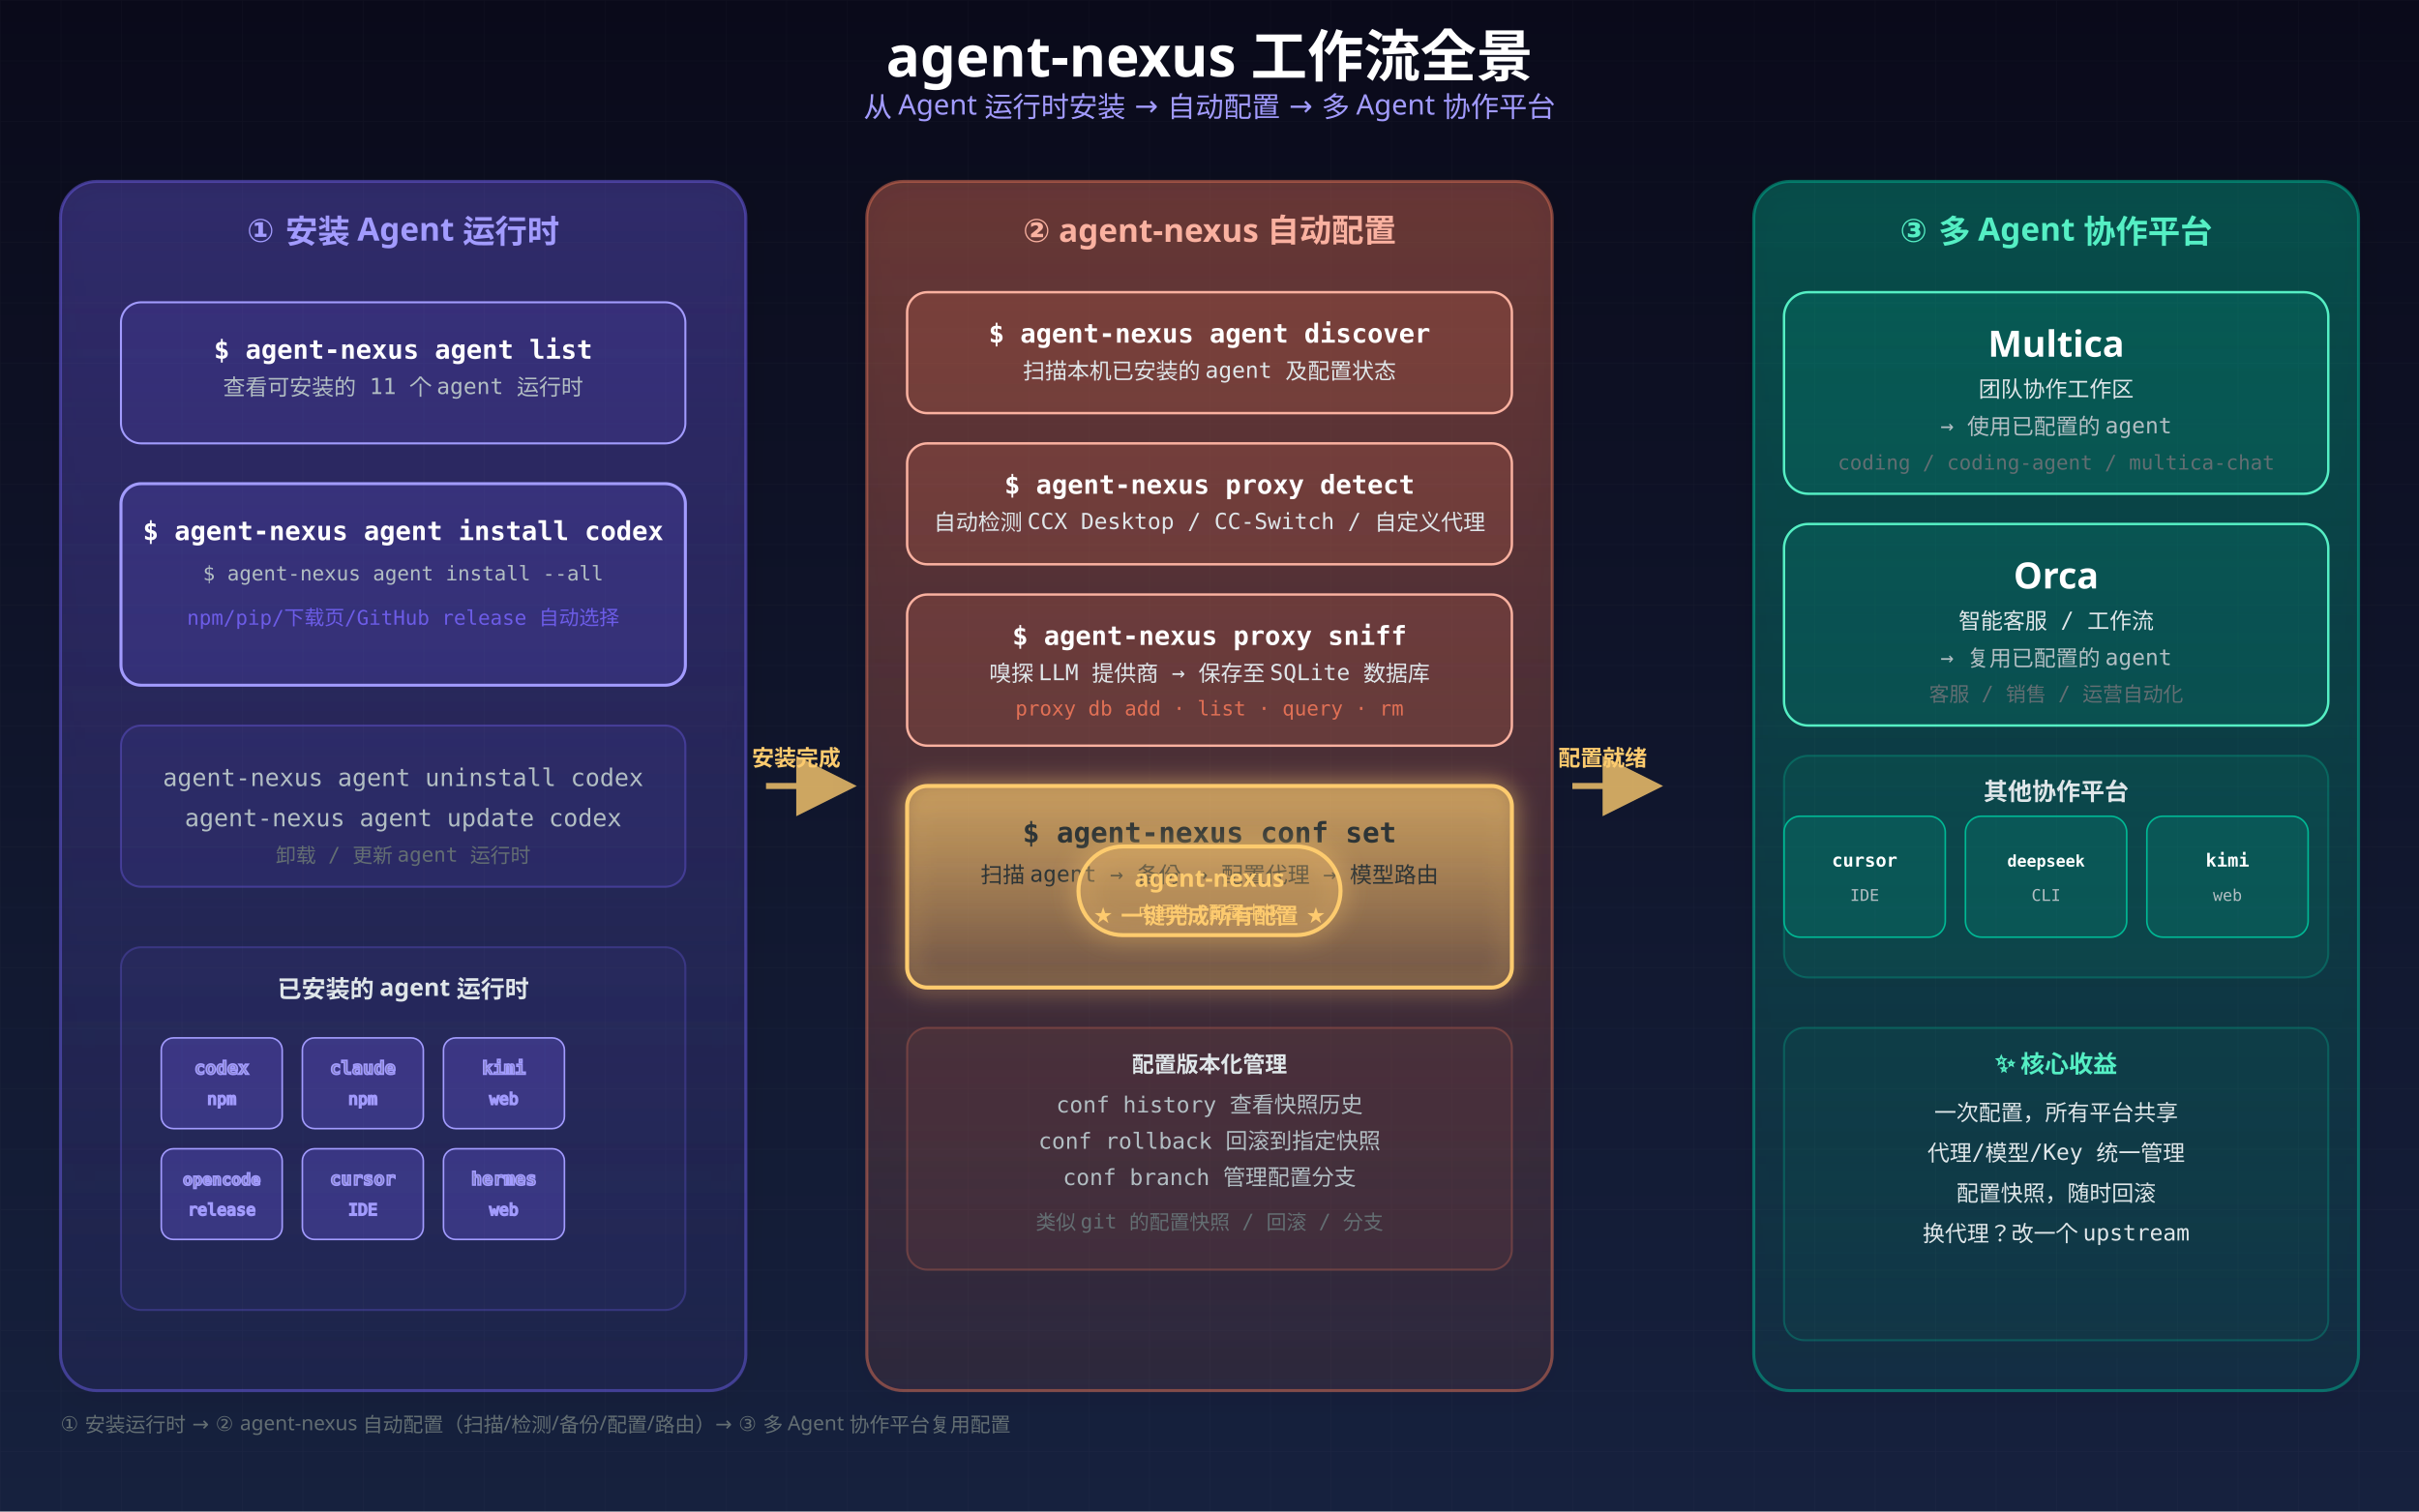
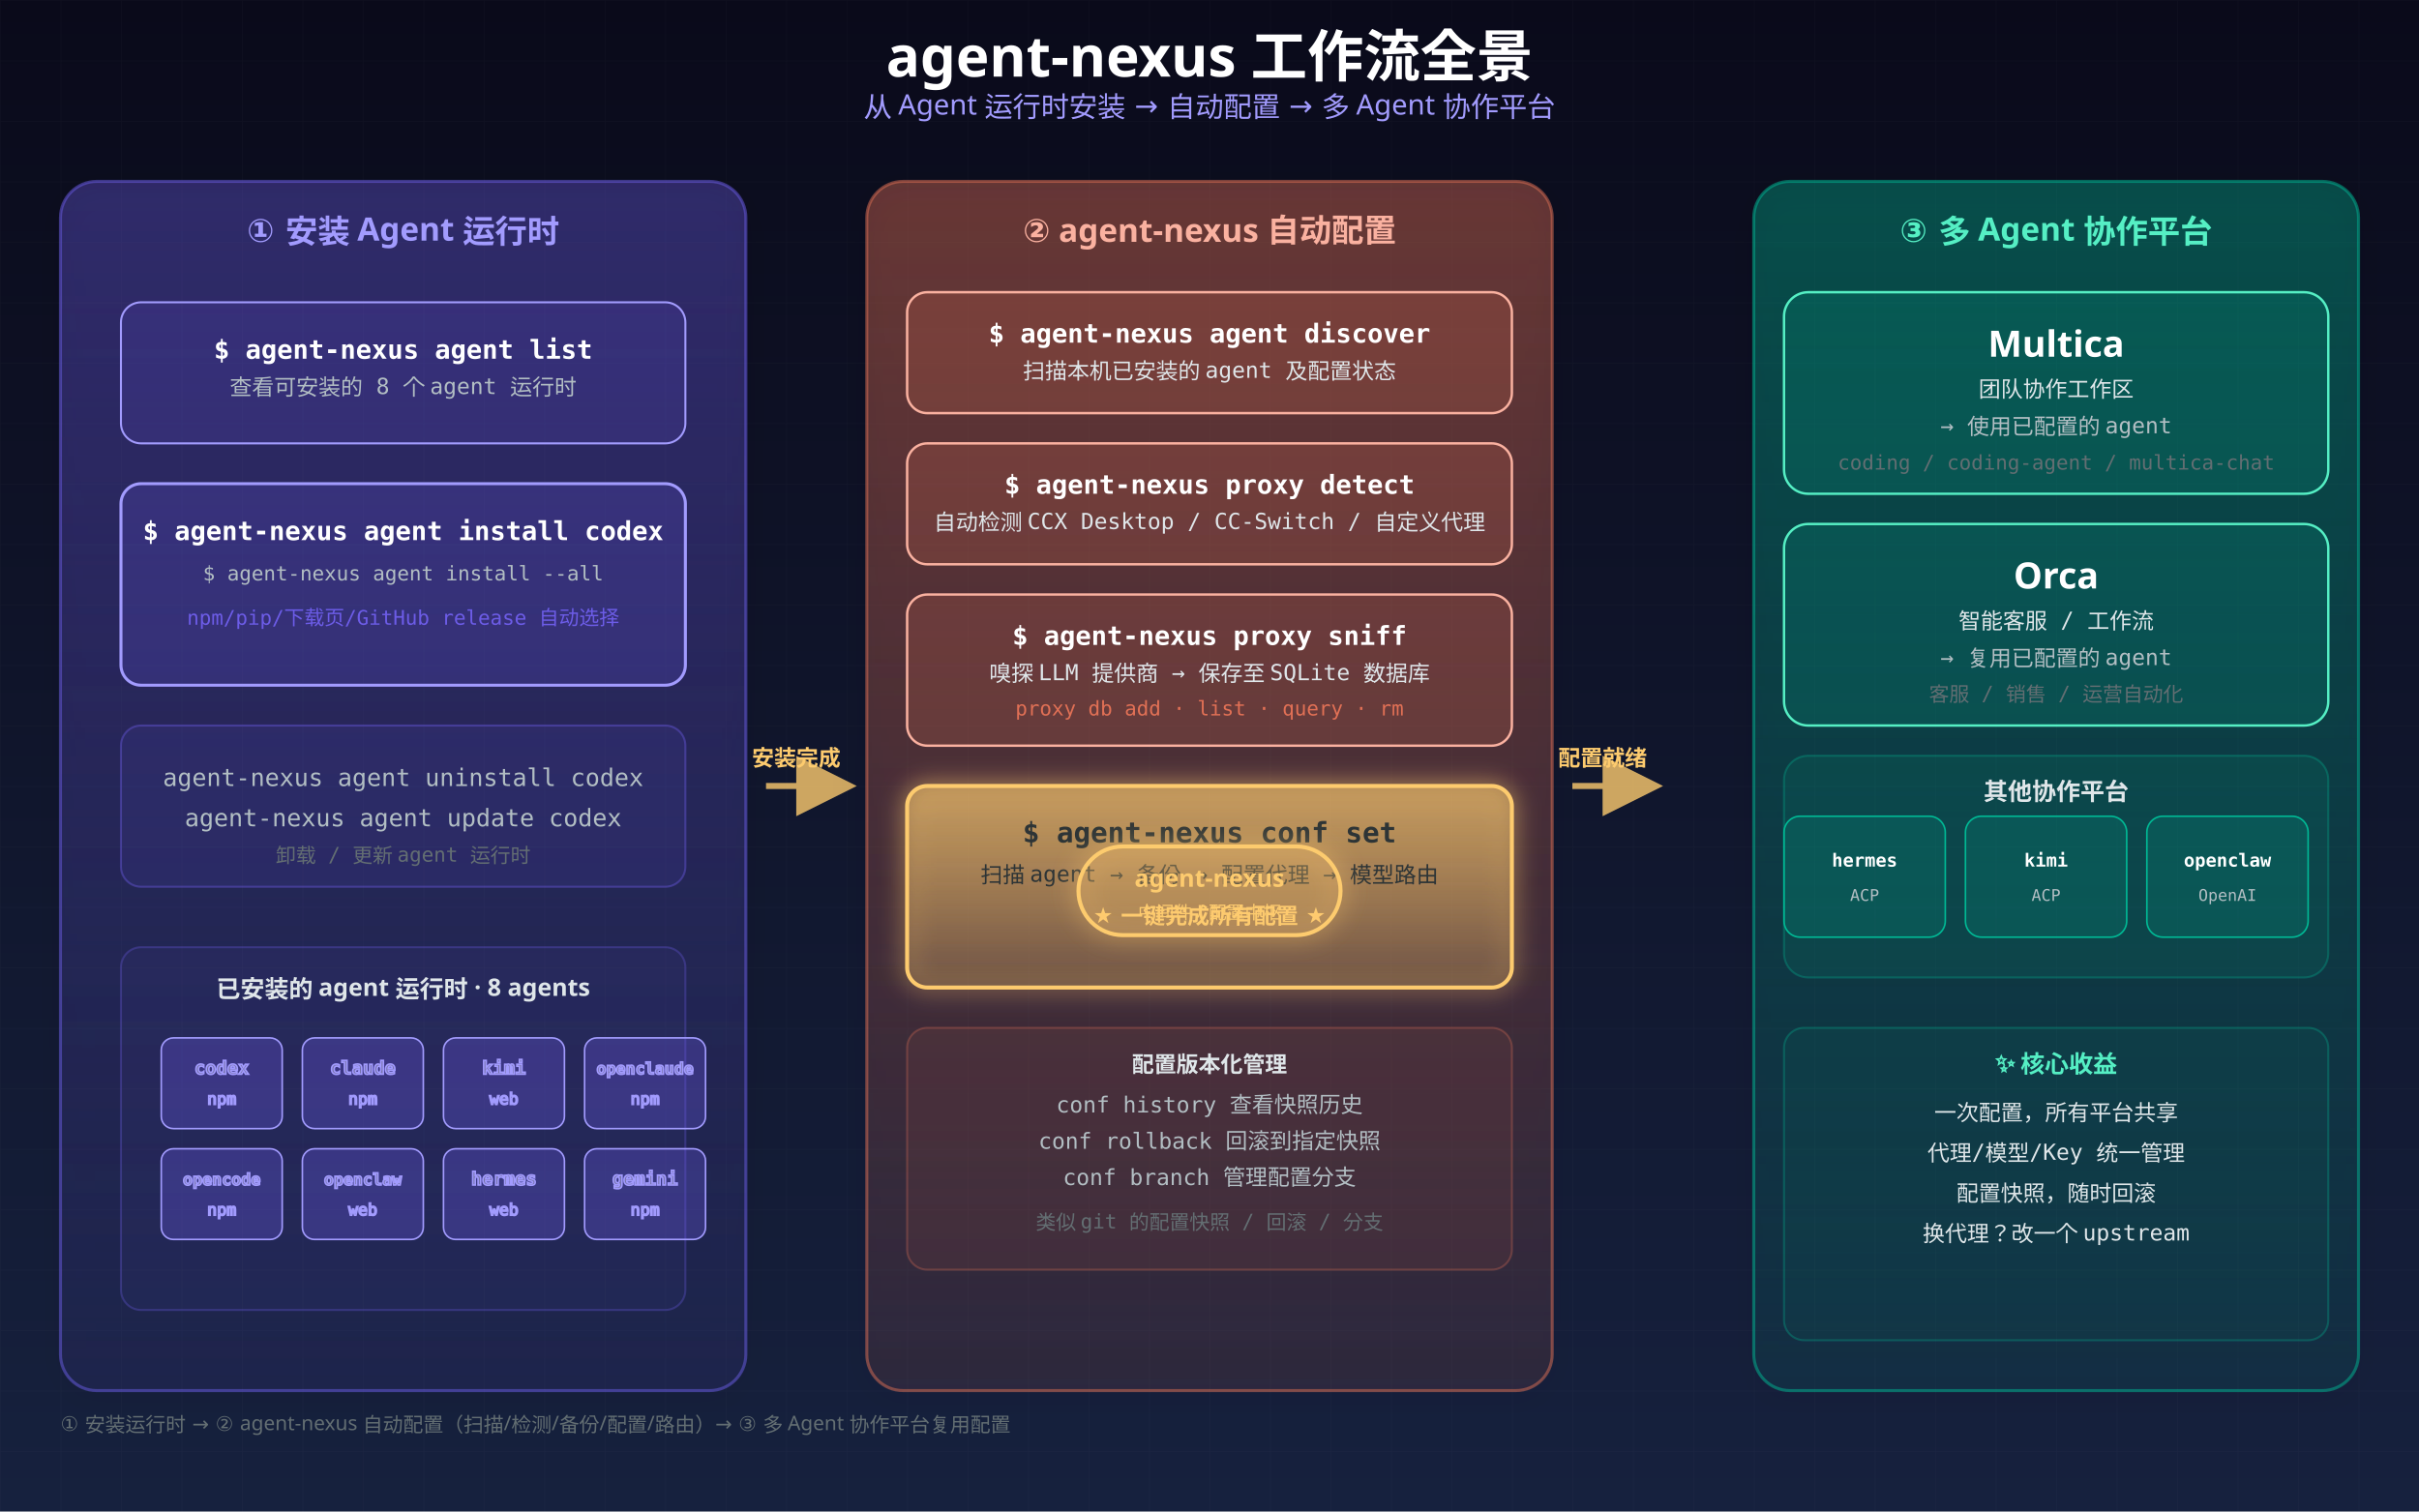
<svg xmlns="http://www.w3.org/2000/svg" width="1200" height="750" viewBox="0 0 1200 750">
  <defs>
    <linearGradient id="bgGrad" x1="0" y1="0" x2="0" y2="1">
      <stop offset="0%" stop-color="#0a0a1a" />
      <stop offset="100%" stop-color="#16213e" />
    </linearGradient>
    <linearGradient id="phase1Grad" x1="0" y1="0" x2="0" y2="1">
      <stop offset="0%" stop-color="#6c5ce7" stop-opacity="0.35" />
      <stop offset="100%" stop-color="#6c5ce7" stop-opacity="0.08" />
    </linearGradient>
    <linearGradient id="phase2Grad" x1="0" y1="0" x2="0" y2="1">
      <stop offset="0%" stop-color="#e17055" stop-opacity="0.40" />
      <stop offset="100%" stop-color="#e17055" stop-opacity="0.10" />
    </linearGradient>
    <linearGradient id="phase3Grad" x1="0" y1="0" x2="0" y2="1">
      <stop offset="0%" stop-color="#00b894" stop-opacity="0.35" />
      <stop offset="100%" stop-color="#00b894" stop-opacity="0.08" />
    </linearGradient>
    <linearGradient id="nexusGrad" x1="0" y1="0" x2="0" y2="1">
      <stop offset="0%" stop-color="#fdcb6e" stop-opacity="0.45" />
      <stop offset="100%" stop-color="#fdcb6e" stop-opacity="0.12" />
    </linearGradient>
    <linearGradient id="arrowGrad" x1="0" y1="0" x2="1" y2="0">
      <stop offset="0%" stop-color="#6c5ce7" stop-opacity="0.6" />
      <stop offset="100%" stop-color="#00b894" stop-opacity="0.6" />
    </linearGradient>
    <filter id="shadow" x="-20%" y="-20%" width="140%" height="140%">
      <feDropShadow dx="0" dy="4" stdDeviation="8" flood-opacity="0.25" />
    </filter>
    <filter id="glow" x="-30%" y="-30%" width="160%" height="160%">
      <feGaussianBlur stdDeviation="6" result="blur" />
      <feComposite in="SourceGraphic" in2="blur" operator="over" />
    </filter>
    <marker id="arrowP" markerWidth="10" markerHeight="10" refX="5" refY="5" orient="auto">
      <path d="M0,0 L10,5 L0,10 z" fill="#6c5ce7" />
    </marker>
    <marker id="arrowO" markerWidth="10" markerHeight="10" refX="5" refY="5" orient="auto">
      <path d="M0,0 L10,5 L0,10 z" fill="#e17055" />
    </marker>
    <marker id="arrowG" markerWidth="10" markerHeight="10" refX="5" refY="5" orient="auto">
      <path d="M0,0 L10,5 L0,10 z" fill="#00b894" />
    </marker>
    <marker id="arrowY" markerWidth="10" markerHeight="10" refX="5" refY="5" orient="auto">
      <path d="M0,0 L10,5 L0,10 z" fill="#fdcb6e" />
    </marker>
  </defs>
  <rect width="1200" height="750" fill="url(#bgGrad)" />
  <g opacity="0.03">
    <pattern id="grid" width="30" height="30" patternUnits="userSpaceOnUse">
      <path d="M 30 0 L 0 0 0 30" fill="none" stroke="#ffffff" stroke-width="0.5" />
    </pattern>
    <rect width="1200" height="750" fill="url(#grid)" />
  </g>
  <text x="600" y="38" text-anchor="middle" fill="#ffffff" font-family="system-ui,sans-serif" font-size="28" font-weight="700">
    agent-nexus 工作流全景
  </text>
  <text x="600" y="58" text-anchor="middle" fill="#a29bfe" font-family="system-ui,sans-serif" font-size="14">
    从 Agent 运行时安装 → 自动配置 → 多 Agent 协作平台
  </text>
  <g transform="translate(30,90)">
    <rect width="340" height="600" rx="18" fill="url(#phase1Grad)" stroke="#6c5ce7" stroke-width="1.5" stroke-opacity="0.5" filter="url(#shadow)" />
    <text x="170" y="30" text-anchor="middle" fill="#a29bfe" font-family="system-ui,sans-serif" font-size="16" font-weight="700">① 安装 Agent 运行时</text>
    <g transform="translate(30,60)">
      <rect width="280" height="70" rx="10" fill="#6c5ce7" fill-opacity="0.15" stroke="#a29bfe" stroke-width="1" />
      <text x="140" y="28" text-anchor="middle" fill="#ffffff" font-family="monospace" font-size="13" font-weight="600">$ agent-nexus agent list</text>
-       <text x="140" y="46" text-anchor="middle" fill="#b2bec3" font-family="monospace" font-size="11">查看可安装的 11 个 agent 运行时</text>
+       <text x="140" y="46" text-anchor="middle" fill="#b2bec3" font-family="monospace" font-size="11">查看可安装的 8 个 agent 运行时</text>
    </g>
    <g transform="translate(30,150)">
      <rect width="280" height="100" rx="10" fill="#6c5ce7" fill-opacity="0.20" stroke="#a29bfe" stroke-width="1.5" />
      <text x="140" y="28" text-anchor="middle" fill="#ffffff" font-family="monospace" font-size="13" font-weight="600">$ agent-nexus agent install codex</text>
      <text x="140" y="48" text-anchor="middle" fill="#b2bec3" font-family="monospace" font-size="10">$ agent-nexus agent install --all</text>
      <text x="140" y="70" text-anchor="middle" fill="#6c5ce7" font-family="monospace" font-size="10">npm/pip/下载页/GitHub release 自动选择</text>
    </g>
    <g transform="translate(30,270)">
      <rect width="280" height="80" rx="10" fill="#6c5ce7" fill-opacity="0.10" stroke="#6c5ce7" stroke-width="1" stroke-opacity="0.4" />
      <text x="140" y="30" text-anchor="middle" fill="#b2bec3" font-family="monospace" font-size="12">agent-nexus agent uninstall codex</text>
      <text x="140" y="50" text-anchor="middle" fill="#b2bec3" font-family="monospace" font-size="12">agent-nexus agent update codex</text>
      <text x="140" y="68" text-anchor="middle" fill="#636e72" font-family="monospace" font-size="10">卸载 / 更新 agent 运行时</text>
    </g>
    <g transform="translate(30,380)">
      <rect width="280" height="180" rx="10" fill="#6c5ce7" fill-opacity="0.06" stroke="#6c5ce7" stroke-width="1" stroke-opacity="0.3" />
-       <text x="140" y="25" text-anchor="middle" fill="#dfe6e9" font-family="system-ui,sans-serif" font-size="12" font-weight="600">已安装的 agent 运行时</text>
+       <text x="140" y="25" text-anchor="middle" fill="#dfe6e9" font-family="system-ui,sans-serif" font-size="12" font-weight="600">已安装的 agent 运行时 · 8 agents</text>
      <g transform="translate(20,45)" fill="#6c5ce7" fill-opacity="0.3" stroke="#a29bfe" stroke-width="0.8">
        <rect x="0" y="0" width="60" height="45" rx="6" />
        <text x="30" y="18" text-anchor="middle" fill="#ffffff" font-family="monospace" font-size="9" font-weight="600">codex</text>
        <text x="30" y="33" text-anchor="middle" fill="#b2bec3" font-family="monospace" font-size="8">npm</text>
        <rect x="70" y="0" width="60" height="45" rx="6" />
        <text x="100" y="18" text-anchor="middle" fill="#ffffff" font-family="monospace" font-size="9" font-weight="600">claude</text>
        <text x="100" y="33" text-anchor="middle" fill="#b2bec3" font-family="monospace" font-size="8">npm</text>
        <rect x="140" y="0" width="60" height="45" rx="6" />
        <text x="170" y="18" text-anchor="middle" fill="#ffffff" font-family="monospace" font-size="9" font-weight="600">kimi</text>
        <text x="170" y="33" text-anchor="middle" fill="#b2bec3" font-family="monospace" font-size="8">web</text>
+         <rect x="210" y="0" width="60" height="45" rx="6" />
+         <text x="240" y="18" text-anchor="middle" fill="#ffffff" font-family="monospace" font-size="8" font-weight="600">openclaude</text>
+         <text x="240" y="33" text-anchor="middle" fill="#b2bec3" font-family="monospace" font-size="8">npm</text>
        <rect x="0" y="55" width="60" height="45" rx="6" />
        <text x="30" y="73" text-anchor="middle" fill="#ffffff" font-family="monospace" font-size="8" font-weight="600">opencode</text>
-         <text x="30" y="88" text-anchor="middle" fill="#b2bec3" font-family="monospace" font-size="8">release</text>
+         <text x="30" y="88" text-anchor="middle" fill="#b2bec3" font-family="monospace" font-size="8">npm</text>
        <rect x="70" y="55" width="60" height="45" rx="6" />
-         <text x="100" y="73" text-anchor="middle" fill="#ffffff" font-family="monospace" font-size="9" font-weight="600">cursor</text>
-         <text x="100" y="88" text-anchor="middle" fill="#b2bec3" font-family="monospace" font-size="8">IDE</text>
+         <text x="100" y="73" text-anchor="middle" fill="#ffffff" font-family="monospace" font-size="8" font-weight="600">openclaw</text>
+         <text x="100" y="88" text-anchor="middle" fill="#b2bec3" font-family="monospace" font-size="8">web</text>
        <rect x="140" y="55" width="60" height="45" rx="6" />
        <text x="170" y="73" text-anchor="middle" fill="#ffffff" font-family="monospace" font-size="9" font-weight="600">hermes</text>
        <text x="170" y="88" text-anchor="middle" fill="#b2bec3" font-family="monospace" font-size="8">web</text>
+         <rect x="210" y="55" width="60" height="45" rx="6" />
+         <text x="240" y="73" text-anchor="middle" fill="#ffffff" font-family="monospace" font-size="9" font-weight="600">gemini</text>
+         <text x="240" y="88" text-anchor="middle" fill="#b2bec3" font-family="monospace" font-size="8">npm</text>
      </g>
    </g>
  </g>
  <path d="M 380 390 L 410 390" stroke="#fdcb6e" stroke-width="3" fill="none" marker-end="url(#arrowY)" opacity="0.8" />
  <text x="395" y="380" text-anchor="middle" fill="#fdcb6e" font-family="system-ui,sans-serif" font-size="11" font-weight="600">安装完成</text>
  <g transform="translate(430,90)">
    <rect width="340" height="600" rx="18" fill="url(#phase2Grad)" stroke="#e17055" stroke-width="1.5" stroke-opacity="0.5" filter="url(#shadow)" />
    <text x="170" y="30" text-anchor="middle" fill="#fab1a0" font-family="system-ui,sans-serif" font-size="16" font-weight="700">② agent-nexus 自动配置</text>
    <g transform="translate(20,55)">
      <rect width="300" height="60" rx="10" fill="#e17055" fill-opacity="0.18" stroke="#fab1a0" stroke-width="1.2" />
      <text x="150" y="25" text-anchor="middle" fill="#ffffff" font-family="monospace" font-size="13" font-weight="600">$ agent-nexus agent discover</text>
      <text x="150" y="43" text-anchor="middle" fill="#dfe6e9" font-family="monospace" font-size="11">扫描本机已安装的 agent 及配置状态</text>
    </g>
    <g transform="translate(20,130)">
      <rect width="300" height="60" rx="10" fill="#e17055" fill-opacity="0.18" stroke="#fab1a0" stroke-width="1.2" />
      <text x="150" y="25" text-anchor="middle" fill="#ffffff" font-family="monospace" font-size="13" font-weight="600">$ agent-nexus proxy detect</text>
      <text x="150" y="43" text-anchor="middle" fill="#dfe6e9" font-family="monospace" font-size="11">自动检测 CCX Desktop / CC-Switch / 自定义代理</text>
    </g>
    <g transform="translate(20,205)">
      <rect width="300" height="75" rx="10" fill="#e17055" fill-opacity="0.18" stroke="#fab1a0" stroke-width="1.2" />
      <text x="150" y="25" text-anchor="middle" fill="#ffffff" font-family="monospace" font-size="13" font-weight="600">$ agent-nexus proxy sniff</text>
      <text x="150" y="43" text-anchor="middle" fill="#dfe6e9" font-family="monospace" font-size="11">嗅探 LLM 提供商 → 保存至 SQLite 数据库</text>
      <text x="150" y="60" text-anchor="middle" fill="#e17055" font-family="monospace" font-size="10">proxy db add · list · query · rm</text>
    </g>
    <g transform="translate(20,300)">
      <rect width="300" height="100" rx="10" fill="url(#nexusGrad)" stroke="#fdcb6e" stroke-width="2" filter="url(#glow)" />
      <text x="150" y="28" text-anchor="middle" fill="#2d3436" font-family="monospace" font-size="14" font-weight="700">$ agent-nexus conf set</text>
      <text x="150" y="48" text-anchor="middle" fill="#2d3436" font-family="monospace" font-size="11">扫描 agent → 备份 → 配置代理 → 模型路由</text>
      <text x="150" y="68" text-anchor="middle" fill="#fdcb6e" font-family="system-ui,sans-serif" font-size="11" font-weight="600">★ 一键完成所有配置 ★</text>
    </g>
    <g transform="translate(20,420)">
      <rect width="300" height="120" rx="10" fill="#e17055" fill-opacity="0.08" stroke="#e17055" stroke-width="1" stroke-opacity="0.3" />
      <text x="150" y="22" text-anchor="middle" fill="#dfe6e9" font-family="system-ui,sans-serif" font-size="11" font-weight="600">配置版本化管理</text>
      <text x="150" y="42" text-anchor="middle" fill="#b2bec3" font-family="monospace" font-size="11">conf history   查看快照历史</text>
      <text x="150" y="60" text-anchor="middle" fill="#b2bec3" font-family="monospace" font-size="11">conf rollback  回滚到指定快照</text>
      <text x="150" y="78" text-anchor="middle" fill="#b2bec3" font-family="monospace" font-size="11">conf branch    管理配置分支</text>
      <text x="150" y="100" text-anchor="middle" fill="#636e72" font-family="monospace" font-size="10">类似 git 的配置快照 / 回滚 / 分支</text>
    </g>
  </g>
  <path d="M 780 390 L 810 390" stroke="#fdcb6e" stroke-width="3" fill="none" marker-end="url(#arrowY)" opacity="0.8" />
  <text x="795" y="380" text-anchor="middle" fill="#fdcb6e" font-family="system-ui,sans-serif" font-size="11" font-weight="600">配置就绪</text>
  <g transform="translate(870,90)">
    <rect width="300" height="600" rx="18" fill="url(#phase3Grad)" stroke="#00b894" stroke-width="1.5" stroke-opacity="0.5" filter="url(#shadow)" />
    <text x="150" y="30" text-anchor="middle" fill="#55efc4" font-family="system-ui,sans-serif" font-size="16" font-weight="700">③ 多 Agent 协作平台</text>
    <g transform="translate(15,55)">
      <rect width="270" height="100" rx="12" fill="#00b894" fill-opacity="0.15" stroke="#55efc4" stroke-width="1.2" />
      <text x="135" y="32" text-anchor="middle" fill="#ffffff" font-family="system-ui,sans-serif" font-size="18" font-weight="700">Multica</text>
      <text x="135" y="52" text-anchor="middle" fill="#dfe6e9" font-family="monospace" font-size="11">团队协作工作区</text>
      <text x="135" y="70" text-anchor="middle" fill="#b2bec3" font-family="monospace" font-size="11">→ 使用已配置的 agent</text>
      <text x="135" y="88" text-anchor="middle" fill="#636e72" font-family="monospace" font-size="10">coding / coding-agent / multica-chat</text>
    </g>
    <g transform="translate(15,170)">
      <rect width="270" height="100" rx="12" fill="#00b894" fill-opacity="0.15" stroke="#55efc4" stroke-width="1.2" />
      <text x="135" y="32" text-anchor="middle" fill="#ffffff" font-family="system-ui,sans-serif" font-size="18" font-weight="700">Orca</text>
      <text x="135" y="52" text-anchor="middle" fill="#dfe6e9" font-family="monospace" font-size="11">智能客服 / 工作流</text>
      <text x="135" y="70" text-anchor="middle" fill="#b2bec3" font-family="monospace" font-size="11">→ 复用已配置的 agent</text>
      <text x="135" y="88" text-anchor="middle" fill="#636e72" font-family="monospace" font-size="10">客服 / 销售 / 运营自动化</text>
    </g>
    <g transform="translate(15,285)">
      <rect width="270" height="110" rx="12" fill="#00b894" fill-opacity="0.10" stroke="#00b894" stroke-width="1" stroke-opacity="0.3" />
      <text x="135" y="22" text-anchor="middle" fill="#dfe6e9" font-family="system-ui,sans-serif" font-size="12" font-weight="600">其他协作平台</text>
      <g transform="translate(0,30)">
        <rect width="80" height="60" rx="8" fill="#00b894" fill-opacity="0.15" stroke="#00b894" stroke-width="0.8" />
-         <text x="40" y="25" text-anchor="middle" fill="#ffffff" font-family="monospace" font-size="9" font-weight="600">cursor</text>
-         <text x="40" y="42" text-anchor="middle" fill="#b2bec3" font-family="monospace" font-size="8">IDE</text>
+         <text x="40" y="25" text-anchor="middle" fill="#ffffff" font-family="monospace" font-size="9" font-weight="600">hermes</text>
+         <text x="40" y="42" text-anchor="middle" fill="#b2bec3" font-family="monospace" font-size="8">ACP</text>
        <rect x="90" y="0" width="80" height="60" rx="8" fill="#00b894" fill-opacity="0.15" stroke="#00b894" stroke-width="0.8" />
-         <text x="130" y="25" text-anchor="middle" fill="#ffffff" font-family="monospace" font-size="8" font-weight="600">deepseek</text>
-         <text x="130" y="42" text-anchor="middle" fill="#b2bec3" font-family="monospace" font-size="8">CLI</text>
+         <text x="130" y="25" text-anchor="middle" fill="#ffffff" font-family="monospace" font-size="9" font-weight="600">kimi</text>
+         <text x="130" y="42" text-anchor="middle" fill="#b2bec3" font-family="monospace" font-size="8">ACP</text>
        <rect x="180" y="0" width="80" height="60" rx="8" fill="#00b894" fill-opacity="0.15" stroke="#00b894" stroke-width="0.8" />
-         <text x="220" y="25" text-anchor="middle" fill="#ffffff" font-family="monospace" font-size="9" font-weight="600">kimi</text>
-         <text x="220" y="42" text-anchor="middle" fill="#b2bec3" font-family="monospace" font-size="8">web</text>
+         <text x="220" y="25" text-anchor="middle" fill="#ffffff" font-family="monospace" font-size="9" font-weight="600">openclaw</text>
+         <text x="220" y="42" text-anchor="middle" fill="#b2bec3" font-family="monospace" font-size="8">OpenAI</text>
      </g>
    </g>
    <g transform="translate(15,420)">
      <rect width="270" height="155" rx="10" fill="#00b894" fill-opacity="0.06" stroke="#00b894" stroke-width="1" stroke-opacity="0.3" />
      <text x="135" y="22" text-anchor="middle" fill="#55efc4" font-family="system-ui,sans-serif" font-size="12" font-weight="700">✨ 核心收益</text>
      <text x="135" y="46" text-anchor="middle" fill="#dfe6e9" font-family="monospace" font-size="11">一次配置，所有平台共享</text>
      <text x="135" y="66" text-anchor="middle" fill="#dfe6e9" font-family="monospace" font-size="11">代理/模型/Key 统一管理</text>
      <text x="135" y="86" text-anchor="middle" fill="#dfe6e9" font-family="monospace" font-size="11">配置快照，随时回滚</text>
      <text x="135" y="106" text-anchor="middle" fill="#dfe6e9" font-family="monospace" font-size="11">换代理？改一个 upstream</text>
    </g>
  </g>
  <g transform="translate(535,420)">
    <rect width="130" height="44" rx="22" fill="#fdcb6e" fill-opacity="0.15" stroke="#fdcb6e" stroke-width="2" filter="url(#glow)" />
    <text x="65" y="20" text-anchor="middle" fill="#fdcb6e" font-family="system-ui,sans-serif" font-size="12" font-weight="700">agent-nexus</text>
    <text x="65" y="36" text-anchor="middle" fill="#fdcb6e" font-family="system-ui,sans-serif" font-size="9">中间件 / 配置中枢</text>
  </g>
  <g transform="translate(30,710)">
    <text x="0" y="0" fill="#636e72" font-family="system-ui,sans-serif" font-size="10">
      ① 安装运行时 → ② agent-nexus 自动配置（扫描/检测/备份/配置/路由）→ ③ 多 Agent 协作平台复用配置
    </text>
  </g>
</svg>
